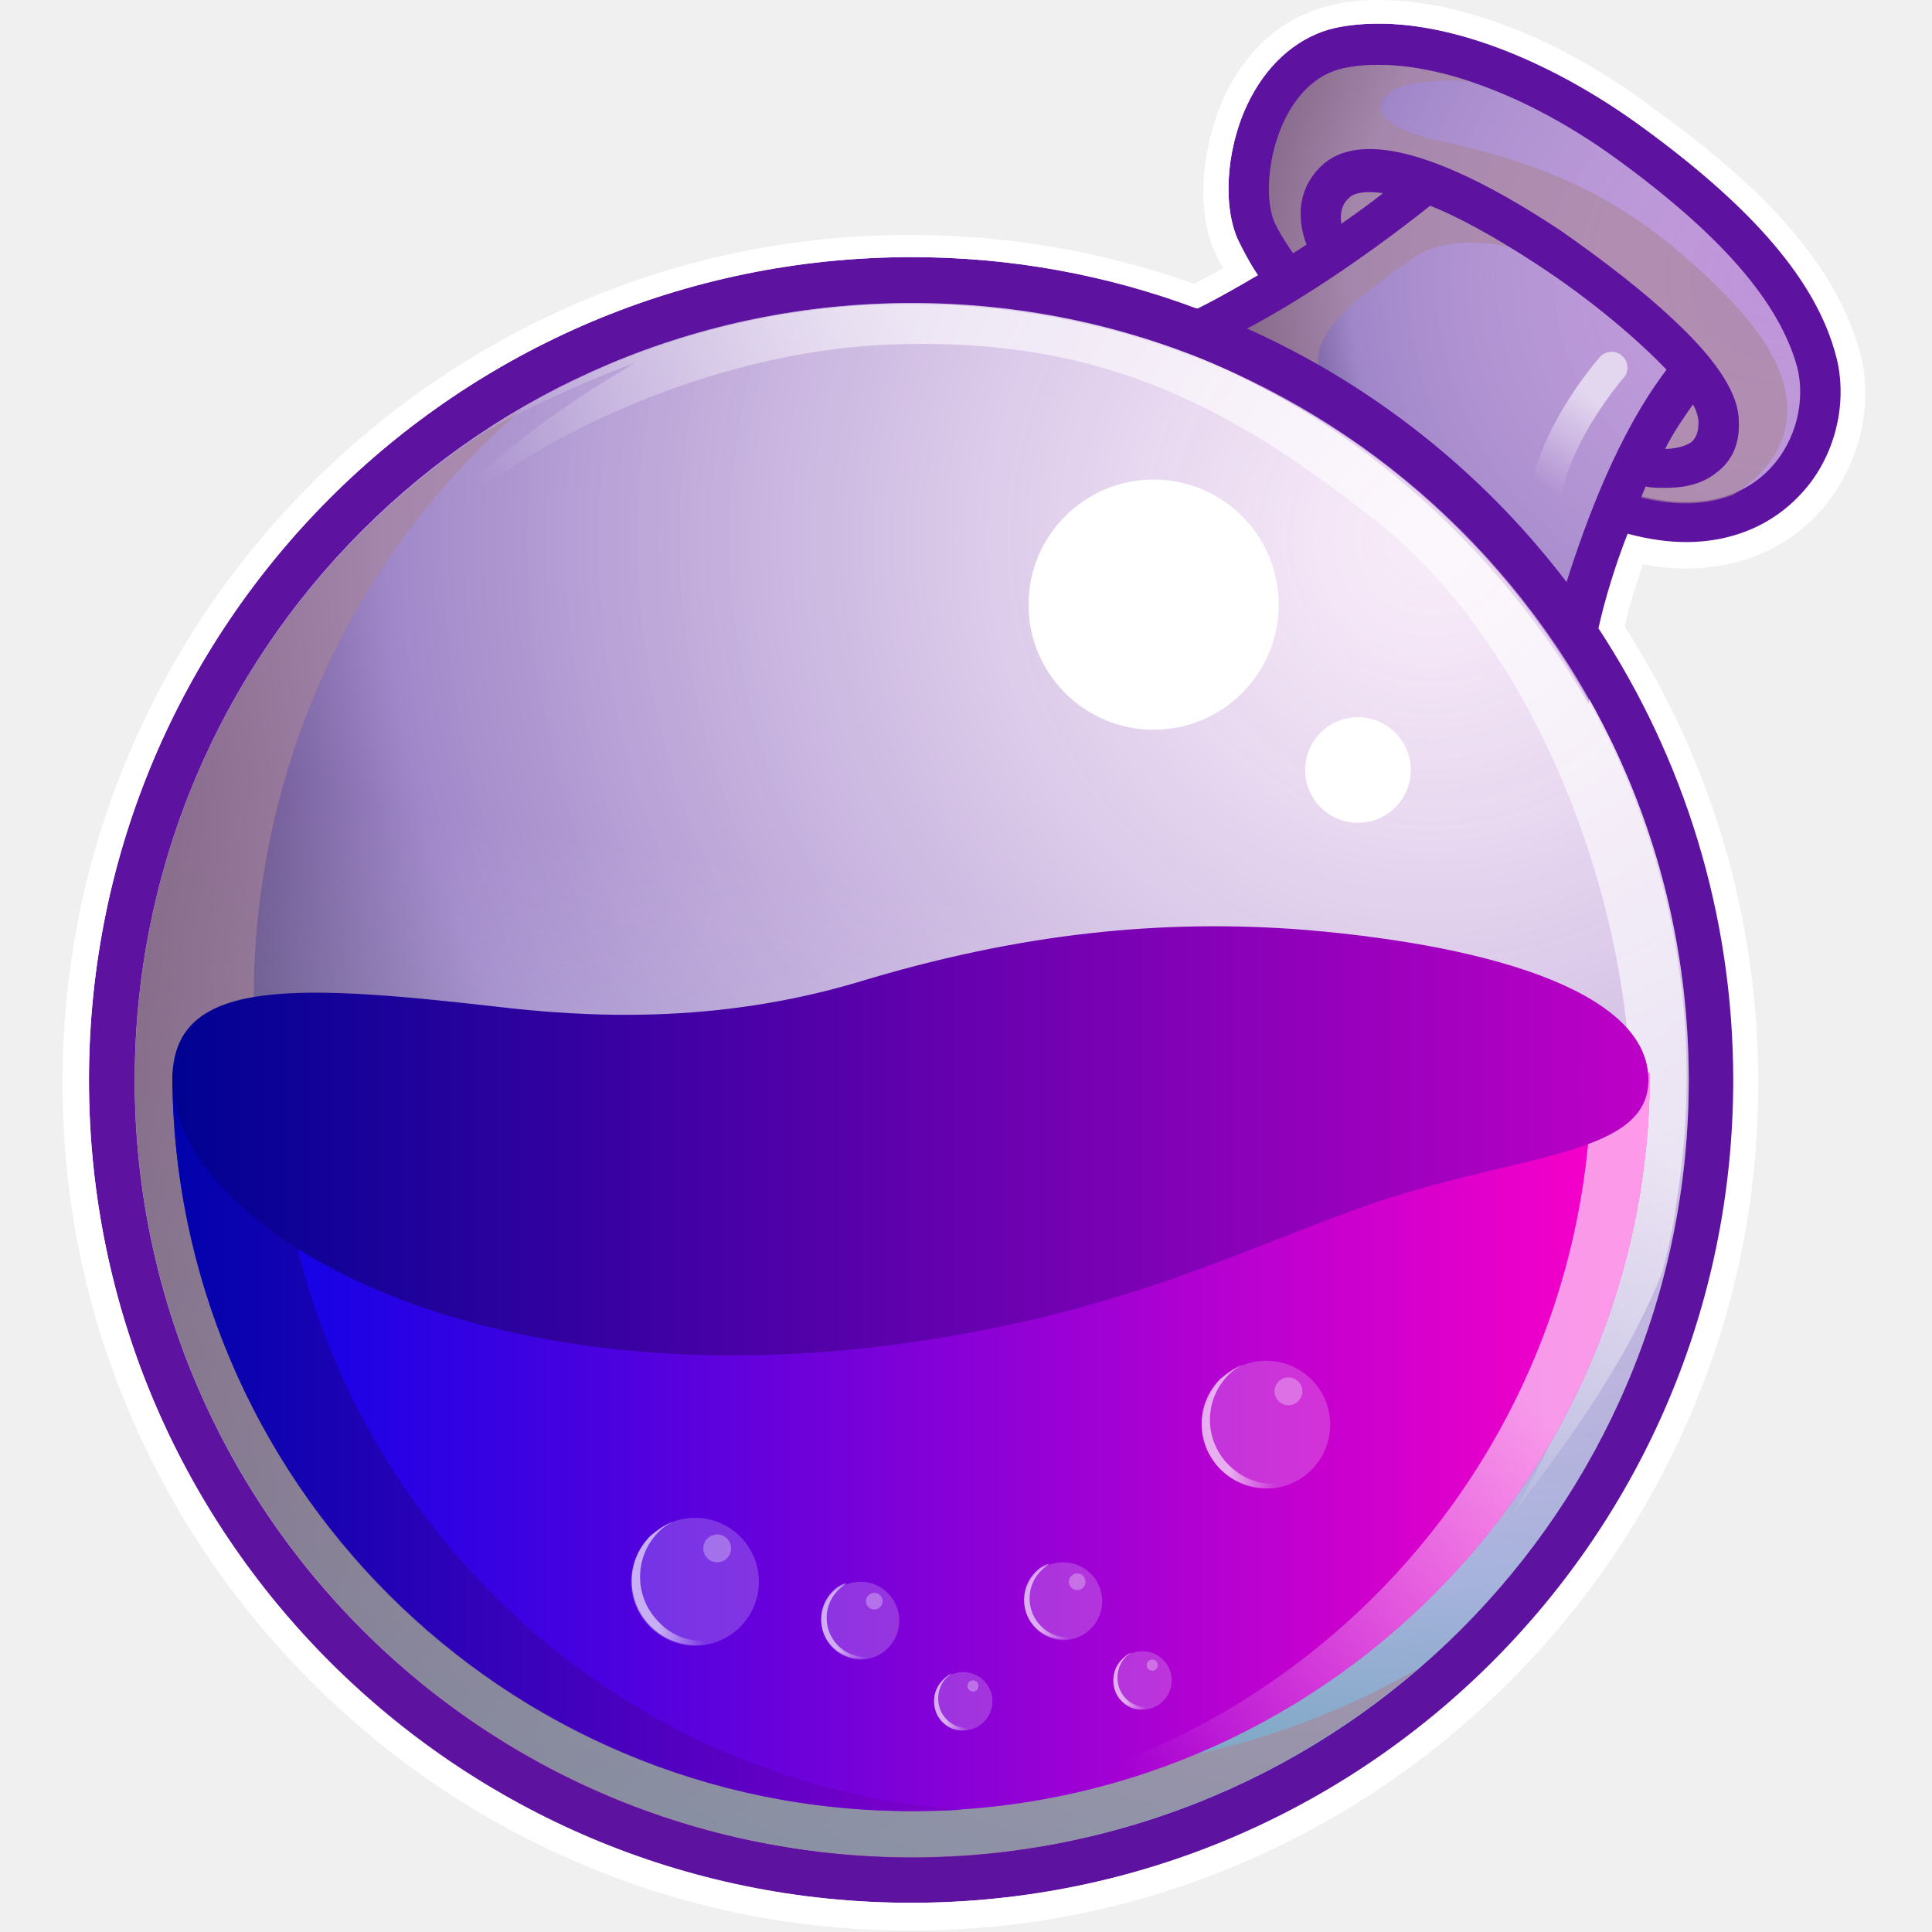
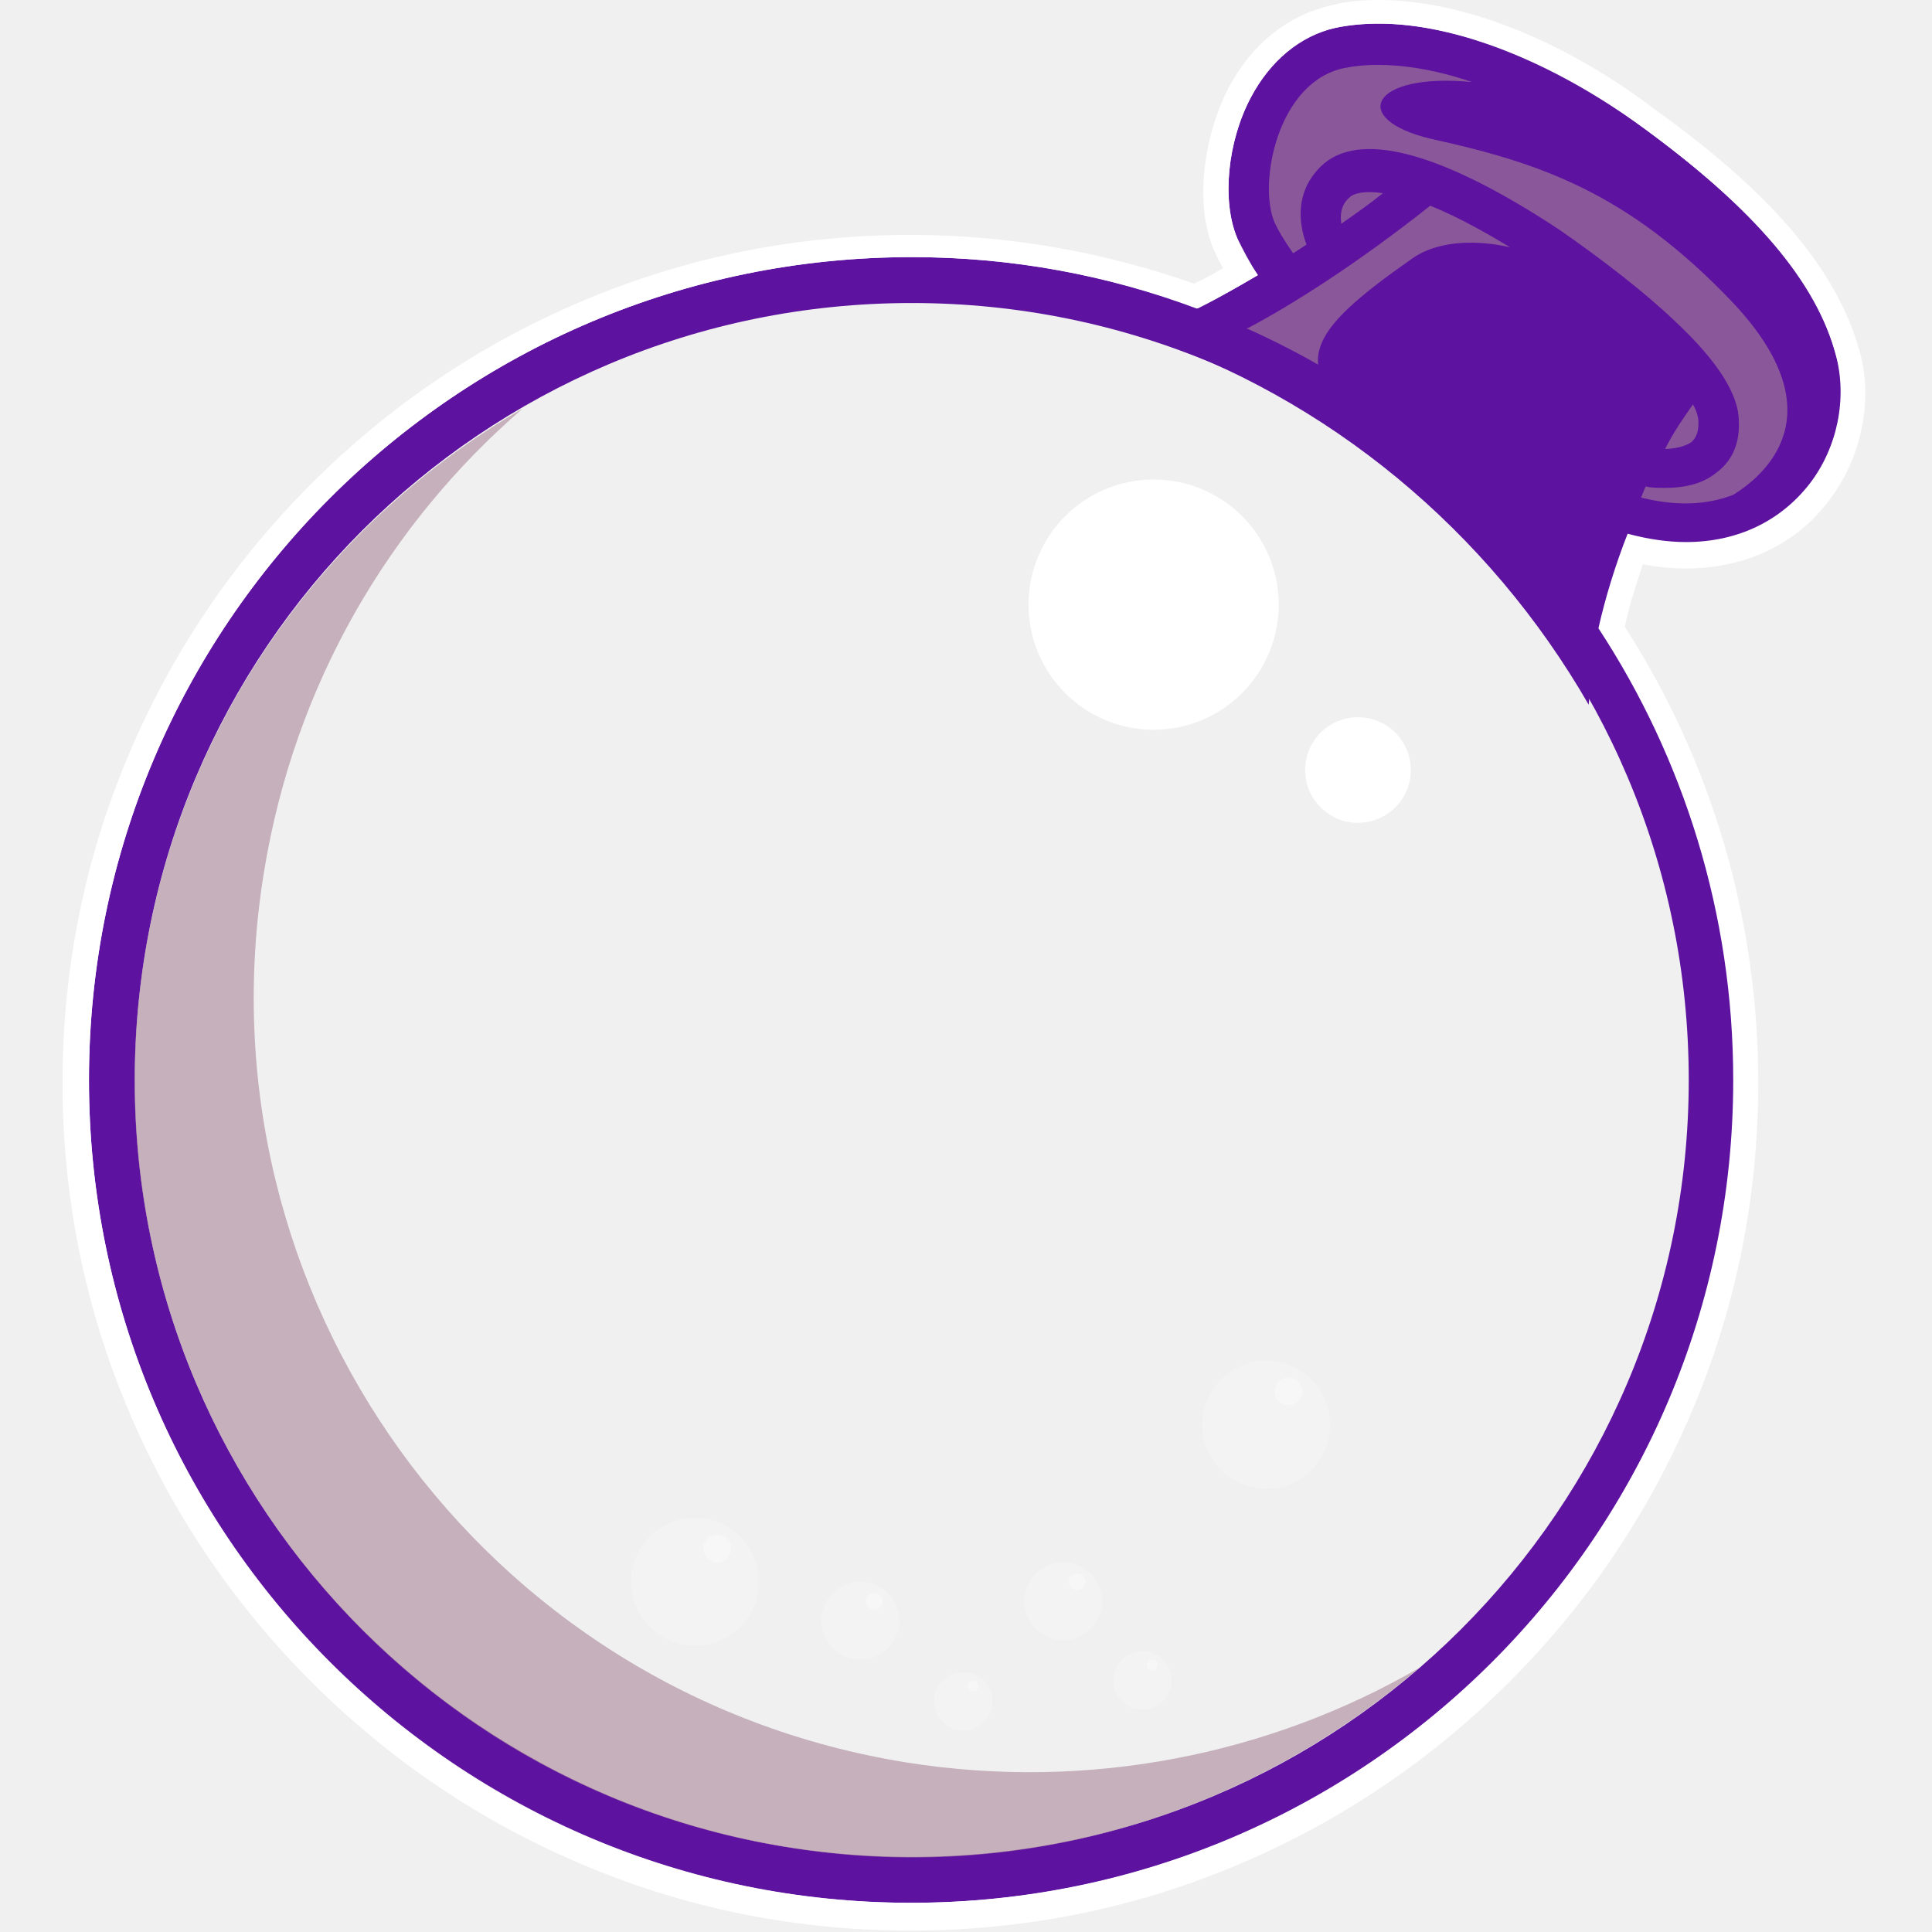
<svg xmlns="http://www.w3.org/2000/svg" width="44" height="44" viewBox="0 0 44 44" fill="none">
  <g clip-path="url(#clip0_389_1559)">
    <path d="M41.816 8.104C41.373 6.426 39.948 4.748 37.384 2.881C35.327 1.393 33.142 0.538 31.401 0.538C31.053 0.538 30.737 0.57 30.42 0.633C29.629 0.791 28.932 1.361 28.489 2.216C27.951 3.229 27.825 4.59 28.173 5.413C28.299 5.666 28.458 5.983 28.648 6.268C26.97 7.281 26.02 7.565 25.894 7.597C30.262 9.053 33.902 12.092 36.181 16.049L36.213 15.669C36.308 14.624 36.624 13.421 37.068 12.187C37.511 12.314 37.954 12.377 38.397 12.377C39.568 12.377 40.581 11.902 41.214 11.047C41.847 10.193 42.101 9.053 41.816 8.104Z" fill="#5E12A0" />
    <path d="M37.258 11.269C40.138 12.06 41.309 9.845 40.929 8.357C40.518 6.869 39.188 5.35 36.846 3.64C34.504 1.931 32.13 1.234 30.61 1.551C29.091 1.868 28.647 4.178 29.027 5.065C29.186 5.413 29.534 5.919 30.009 6.489C29.407 6.901 28.837 7.217 28.363 7.502C31.275 8.8 33.807 10.826 35.706 13.358C35.928 12.504 36.245 11.744 36.529 11.079C36.751 11.111 37.004 11.174 37.258 11.269Z" fill="url(#paint0_radial_389_1559)" />
    <path d="M20.765 42.291C30.538 42.291 38.461 34.368 38.461 24.596C38.461 14.823 30.538 6.901 20.765 6.901C10.993 6.901 3.071 14.823 3.071 24.596C3.071 34.368 10.993 42.291 20.765 42.291Z" fill="url(#paint1_radial_389_1559)" />
    <path d="M39.473 6.901C37.068 4.368 35.042 3.704 32.604 3.165C30.705 2.722 31.212 1.646 33.522 1.868C32.414 1.488 31.37 1.393 30.61 1.551C29.091 1.868 28.648 4.178 29.027 5.065C29.186 5.413 29.534 5.919 30.009 6.489C29.154 7.059 28.426 7.47 27.825 7.787C28.109 7.914 28.458 8.072 28.869 8.293C29.945 8.863 31.116 9.813 31.116 9.813C29.344 8.293 29.724 7.597 32.161 5.888C32.921 5.35 34.314 5.413 35.611 6.078C36.909 6.742 38.429 8.42 38.429 8.42L36.973 11.206C37.068 11.237 37.163 11.269 37.258 11.301C38.175 11.554 38.904 11.491 39.473 11.269C40.138 10.857 41.879 9.465 39.473 6.901Z" fill="#A98698" fill-opacity="0.6" />
    <path d="M32.573 4.685C33.206 4.938 34.029 5.381 35.042 6.046C36.245 6.837 37.289 7.724 37.954 8.42C36.846 9.876 36.118 11.87 35.675 13.263C35.896 13.58 36.15 13.896 36.371 14.213C36.593 13.421 36.973 12.25 37.479 11.079C37.606 11.111 37.764 11.111 37.922 11.111C38.302 11.111 38.745 11.047 39.093 10.762C39.347 10.573 39.632 10.224 39.6 9.591C39.6 8.99 39.125 8.23 38.144 7.312C37.447 6.647 36.498 5.919 35.548 5.255C32.826 3.45 30.927 2.944 30.072 3.799C29.502 4.368 29.566 5.065 29.755 5.571C28.742 6.236 27.888 6.711 27.318 7.027C27.698 7.154 28.046 7.312 28.426 7.47C29.439 6.932 30.895 6.014 32.573 4.685ZM38.555 9.211C38.65 9.37 38.682 9.528 38.682 9.623C38.682 9.908 38.587 10.003 38.524 10.066C38.397 10.161 38.144 10.224 37.922 10.224C38.112 9.845 38.334 9.528 38.555 9.211ZM30.737 4.495C30.832 4.4 31.085 4.337 31.496 4.4C31.18 4.653 30.863 4.875 30.547 5.096C30.515 4.875 30.547 4.653 30.737 4.495Z" fill="#5E12A0" />
    <path d="M20.765 5.856C10.414 5.856 2.026 14.245 2.026 24.596C2.026 34.947 10.414 43.335 20.765 43.335C31.116 43.335 39.505 34.947 39.505 24.596C39.505 14.245 31.085 5.856 20.765 5.856ZM20.765 42.291C10.984 42.291 3.07 34.377 3.07 24.596C3.07 14.815 10.984 6.901 20.765 6.901C30.547 6.901 38.46 14.815 38.46 24.596C38.46 34.377 30.515 42.291 20.765 42.291Z" fill="#5E12A0" />
    <path d="M20.765 42.291C30.538 42.291 38.461 34.368 38.461 24.596C38.461 14.823 30.538 6.901 20.765 6.901C10.993 6.901 3.071 14.823 3.071 24.596C3.071 34.368 10.993 42.291 20.765 42.291Z" fill="url(#paint2_linear_389_1559)" />
    <path d="M20.639 40.138C10.984 38.587 4.432 29.502 6.014 19.847C6.711 15.574 8.863 11.934 11.902 9.306C7.471 11.87 4.178 16.334 3.292 21.778C1.741 31.433 8.294 40.518 17.917 42.069C23.298 42.955 28.489 41.278 32.319 37.986C28.932 39.948 24.817 40.803 20.639 40.138Z" fill="#A98698" fill-opacity="0.6" />
    <path d="M23.583 7.154C19.119 6.426 14.783 7.439 11.237 9.686C11.174 9.75 11.111 9.813 11.111 9.813C12.472 8.99 14.466 8.262 14.466 8.262C9.338 11.237 7.755 14.624 7.755 14.624C9.75 10.762 15.606 8.04 20.196 7.85C24.786 7.66 27.793 9.021 31.465 11.965C35.137 14.941 37.352 21.019 37.131 25.83C36.941 30.642 34.409 34.535 34.409 34.535C36.15 32.288 37.194 30.642 37.859 28.964C37.986 28.457 38.112 27.951 38.175 27.413C39.758 17.79 33.237 8.705 23.583 7.154Z" fill="url(#paint3_linear_389_1559)" />
    <path d="M37.574 24.438C37.574 33.712 30.04 41.246 20.765 41.246C11.491 41.246 3.925 33.712 3.925 24.438H37.574Z" fill="url(#paint4_linear_389_1559)" />
    <path d="M36.245 24.438C36.245 33.491 29.091 40.898 20.101 41.246H20.765C30.04 41.246 37.574 33.712 37.574 24.438H36.245Z" fill="url(#paint5_linear_389_1559)" />
    <path d="M6.299 24.438H3.925C3.925 33.712 11.459 41.246 20.734 41.246C21.145 41.246 21.525 41.246 21.905 41.215C13.2 40.581 6.299 33.301 6.299 24.438Z" fill="url(#paint6_linear_389_1559)" />
    <path d="M37.542 24.596C37.542 22.665 34.187 21.557 29.724 21.177C26.495 20.924 23.235 21.24 19.499 22.38C16.27 23.33 13.358 23.171 11.237 22.918C6.521 22.38 3.925 22.317 3.925 24.596C3.925 27.888 10.636 32.003 20.702 30.578C25.799 29.85 28.426 28.363 31.433 27.35C34.694 26.273 37.542 26.305 37.542 24.596Z" fill="url(#paint7_linear_389_1559)" />
    <path d="M26.273 16.619C27.847 16.619 29.122 15.343 29.122 13.77C29.122 12.196 27.847 10.921 26.273 10.921C24.7 10.921 23.424 12.196 23.424 13.77C23.424 15.343 24.7 16.619 26.273 16.619Z" fill="white" />
    <path d="M30.927 18.739C31.591 18.739 32.13 18.201 32.13 17.537C32.13 16.872 31.591 16.334 30.927 16.334C30.262 16.334 29.724 16.872 29.724 17.537C29.724 18.201 30.262 18.739 30.927 18.739Z" fill="white" />
    <path d="M35.232 11.491H35.168C34.978 11.459 34.852 11.269 34.883 11.047C35.168 9.591 36.371 8.199 36.435 8.135C36.561 7.977 36.814 7.977 36.941 8.104C37.099 8.23 37.099 8.483 36.973 8.61C36.941 8.642 35.833 9.94 35.58 11.206C35.548 11.396 35.39 11.491 35.232 11.491Z" fill="url(#paint8_linear_389_1559)" />
    <path d="M31.401 0.538C33.174 0.538 35.358 1.393 37.384 2.881C39.948 4.748 41.373 6.394 41.816 8.104C42.069 9.085 41.847 10.193 41.214 11.016C40.55 11.87 39.568 12.345 38.397 12.345C37.986 12.345 37.542 12.282 37.068 12.155C36.783 12.883 36.561 13.611 36.403 14.308C38.334 17.252 39.473 20.797 39.473 24.596C39.473 34.947 31.085 43.335 20.734 43.335C10.383 43.335 2.026 34.947 2.026 24.596C2.026 14.245 10.414 5.856 20.765 5.856C23.045 5.856 25.229 6.268 27.255 7.027C27.634 6.837 28.109 6.584 28.648 6.268C28.457 5.983 28.268 5.698 28.173 5.413C27.824 4.558 27.951 3.229 28.489 2.216C28.932 1.393 29.597 0.823 30.42 0.633C30.705 0.57 31.053 0.538 31.401 0.538ZM31.401 0C31.022 0 30.642 0.032 30.294 0.127C29.344 0.348 28.521 0.981 27.983 1.994C27.381 3.165 27.223 4.685 27.634 5.666C27.698 5.793 27.761 5.951 27.856 6.109C27.634 6.236 27.413 6.363 27.191 6.458C25.102 5.729 22.95 5.35 20.734 5.35C18.138 5.35 15.606 5.856 13.232 6.869C10.921 7.85 8.863 9.243 7.091 11.016C5.318 12.789 3.925 14.846 2.944 17.157C1.931 19.531 1.424 22.063 1.424 24.659C1.424 27.255 1.931 29.787 2.944 32.161C3.925 34.472 5.318 36.529 7.091 38.302C8.863 40.075 10.921 41.468 13.232 42.449C15.606 43.462 18.138 43.968 20.734 43.968C23.329 43.968 25.862 43.462 28.236 42.449C30.547 41.468 32.604 40.075 34.377 38.302C36.15 36.529 37.542 34.472 38.524 32.161C39.537 29.787 40.043 27.255 40.043 24.659C40.043 20.955 38.998 17.378 37.004 14.276C37.099 13.801 37.258 13.327 37.416 12.852C37.732 12.915 38.081 12.947 38.397 12.947C39.727 12.947 40.898 12.409 41.657 11.396C42.386 10.446 42.67 9.117 42.354 8.009C41.847 6.173 40.391 4.432 37.701 2.501C35.58 0.886 33.269 0 31.401 0Z" fill="white" />
    <path d="M19.594 37.796C20.084 37.796 20.48 37.399 20.48 36.909C20.48 36.42 20.084 36.023 19.594 36.023C19.105 36.023 18.708 36.42 18.708 36.909C18.708 37.399 19.105 37.796 19.594 37.796Z" fill="white" fill-opacity="0.2" />
    <path d="M19.088 37.479C18.739 37.131 18.739 36.561 19.088 36.213C19.151 36.15 19.214 36.118 19.278 36.055C19.151 36.086 19.056 36.15 18.961 36.245C18.613 36.593 18.613 37.163 18.961 37.511C19.246 37.796 19.689 37.859 20.037 37.669C19.721 37.796 19.341 37.732 19.088 37.479Z" fill="url(#paint9_linear_389_1559)" />
    <path d="M19.911 36.656C20.015 36.656 20.101 36.571 20.101 36.466C20.101 36.361 20.015 36.276 19.911 36.276C19.806 36.276 19.721 36.361 19.721 36.466C19.721 36.571 19.806 36.656 19.911 36.656Z" fill="white" fill-opacity="0.3" />
    <path d="M24.216 37.352C24.705 37.352 25.102 36.956 25.102 36.466C25.102 35.977 24.705 35.58 24.216 35.58C23.726 35.58 23.329 35.977 23.329 36.466C23.329 36.956 23.726 37.352 24.216 37.352Z" fill="white" fill-opacity="0.2" />
    <path d="M23.709 37.036C23.361 36.688 23.361 36.118 23.709 35.77C23.773 35.706 23.836 35.675 23.899 35.612C23.773 35.643 23.678 35.706 23.583 35.801C23.235 36.15 23.235 36.719 23.583 37.068C23.868 37.353 24.311 37.416 24.659 37.226C24.342 37.353 23.962 37.289 23.709 37.036Z" fill="url(#paint10_linear_389_1559)" />
    <path d="M24.532 36.213C24.637 36.213 24.722 36.128 24.722 36.023C24.722 35.918 24.637 35.833 24.532 35.833C24.428 35.833 24.342 35.918 24.342 36.023C24.342 36.128 24.428 36.213 24.532 36.213Z" fill="white" fill-opacity="0.3" />
    <path d="M21.937 39.41C22.304 39.41 22.602 39.112 22.602 38.745C22.602 38.378 22.304 38.081 21.937 38.081C21.57 38.081 21.272 38.378 21.272 38.745C21.272 39.112 21.57 39.41 21.937 39.41Z" fill="white" fill-opacity="0.2" />
    <path d="M21.557 39.157C21.304 38.904 21.304 38.461 21.557 38.207C21.588 38.176 21.652 38.144 21.683 38.112C21.588 38.144 21.525 38.207 21.462 38.271C21.209 38.524 21.209 38.967 21.462 39.22C21.683 39.442 22 39.474 22.285 39.315C22.032 39.41 21.747 39.347 21.557 39.157Z" fill="url(#paint11_linear_389_1559)" />
    <path d="M22.158 38.524C22.228 38.524 22.285 38.467 22.285 38.397C22.285 38.327 22.228 38.27 22.158 38.27C22.088 38.27 22.032 38.327 22.032 38.397C22.032 38.467 22.088 38.524 22.158 38.524Z" fill="white" fill-opacity="0.3" />
    <path d="M26.02 38.935C26.387 38.935 26.685 38.638 26.685 38.27C26.685 37.903 26.387 37.606 26.02 37.606C25.653 37.606 25.355 37.903 25.355 38.27C25.355 38.638 25.653 38.935 26.02 38.935Z" fill="white" fill-opacity="0.2" />
    <path d="M25.64 38.682C25.387 38.429 25.387 37.986 25.64 37.732C25.672 37.701 25.735 37.669 25.767 37.638C25.672 37.669 25.609 37.732 25.545 37.796C25.292 38.049 25.292 38.492 25.545 38.745C25.767 38.967 26.083 38.999 26.368 38.84C26.115 38.935 25.83 38.872 25.64 38.682Z" fill="url(#paint12_linear_389_1559)" />
    <path d="M26.242 38.049C26.312 38.049 26.368 37.992 26.368 37.922C26.368 37.852 26.312 37.796 26.242 37.796C26.172 37.796 26.115 37.852 26.115 37.922C26.115 37.992 26.172 38.049 26.242 38.049Z" fill="white" fill-opacity="0.3" />
    <path d="M15.827 37.479C16.632 37.479 17.283 36.827 17.283 36.023C17.283 35.219 16.632 34.567 15.827 34.567C15.023 34.567 14.371 35.219 14.371 36.023C14.371 36.827 15.023 37.479 15.827 37.479Z" fill="white" fill-opacity="0.2" />
    <path d="M15.004 36.941C14.435 36.371 14.435 35.453 15.004 34.883C15.099 34.788 15.194 34.725 15.321 34.662C15.131 34.725 14.973 34.852 14.814 34.978C14.245 35.548 14.245 36.466 14.814 37.036C15.289 37.511 16.017 37.606 16.587 37.258C16.049 37.479 15.416 37.384 15.004 36.941Z" fill="url(#paint13_linear_389_1559)" />
    <path d="M16.334 35.58C16.509 35.58 16.65 35.438 16.65 35.263C16.65 35.089 16.509 34.947 16.334 34.947C16.159 34.947 16.017 35.089 16.017 35.263C16.017 35.438 16.159 35.58 16.334 35.58Z" fill="white" fill-opacity="0.3" />
    <path d="M28.837 33.902C29.642 33.902 30.294 33.25 30.294 32.446C30.294 31.642 29.642 30.99 28.837 30.99C28.033 30.99 27.381 31.642 27.381 32.446C27.381 33.25 28.033 33.902 28.837 33.902Z" fill="white" fill-opacity="0.2" />
    <path d="M27.983 33.364C27.413 32.794 27.413 31.876 27.983 31.306C28.078 31.212 28.173 31.148 28.299 31.085C28.109 31.148 27.951 31.275 27.793 31.401C27.223 31.971 27.223 32.889 27.793 33.459C28.268 33.934 28.996 34.029 29.566 33.681C29.027 33.902 28.426 33.807 27.983 33.364Z" fill="url(#paint14_linear_389_1559)" />
    <path d="M29.344 32.003C29.519 32.003 29.66 31.861 29.66 31.686C29.66 31.512 29.519 31.37 29.344 31.37C29.169 31.37 29.027 31.512 29.027 31.686C29.027 31.861 29.169 32.003 29.344 32.003Z" fill="white" fill-opacity="0.3" />
  </g>
  <defs>
-     <radialGradient id="paint0_radial_389_1559" cx="0" cy="0" r="1" gradientUnits="userSpaceOnUse" gradientTransform="translate(40.3521 6.36248) scale(14.1479)">
+     <radialGradient cx="0" cy="0" r="1" gradientUnits="userSpaceOnUse" gradientTransform="translate(40.3521 6.36248) scale(14.1479)">
      <stop stop-color="#FFEAFF" stop-opacity="0.6" />
      <stop offset="0.68" stop-color="#A087C9" />
      <stop offset="1" stop-color="#10002F" />
    </radialGradient>
-     <radialGradient id="paint1_radial_389_1559" cx="0" cy="0" r="1" gradientUnits="userSpaceOnUse" gradientTransform="translate(32.4811 12.3963) scale(34.6147)">
+     <radialGradient cx="0" cy="0" r="1" gradientUnits="userSpaceOnUse" gradientTransform="translate(32.4811 12.3963) scale(34.6147)">
      <stop stop-color="#FFEAFF" stop-opacity="0.6" />
      <stop offset="0.68" stop-color="#A087C9" />
      <stop offset="1" stop-color="#10002F" />
    </radialGradient>
-     <linearGradient id="paint2_linear_389_1559" x1="17.927" y1="42.039" x2="23.587" y2="7.122" gradientUnits="userSpaceOnUse">
+     <linearGradient x1="17.927" y1="42.039" x2="23.587" y2="7.122" gradientUnits="userSpaceOnUse">
      <stop stop-color="#81FFFF" stop-opacity="0.6" />
      <stop offset="0.62" stop-color="white" stop-opacity="0" />
      <stop offset="1" stop-color="white" stop-opacity="0" />
    </linearGradient>
-     <linearGradient id="paint3_linear_389_1559" x1="33.236" y1="12.578" x2="18.604" y2="26.004" gradientUnits="userSpaceOnUse">
+     <linearGradient x1="33.236" y1="12.578" x2="18.604" y2="26.004" gradientUnits="userSpaceOnUse">
      <stop stop-color="white" stop-opacity="0.6" />
      <stop offset="0.29" stop-color="white" stop-opacity="0.6" />
      <stop offset="0.78" stop-color="white" stop-opacity="0" />
      <stop offset="1" stop-color="white" stop-opacity="0" />
    </linearGradient>
-     <linearGradient id="paint4_linear_389_1559" x1="3.939" y1="32.832" x2="37.566" y2="32.832" gradientUnits="userSpaceOnUse">
+     <linearGradient x1="3.939" y1="32.832" x2="37.566" y2="32.832" gradientUnits="userSpaceOnUse">
      <stop stop-color="#0002E9" />
      <stop offset="1" stop-color="#FF00C7" />
    </linearGradient>
-     <linearGradient id="paint5_linear_389_1559" x1="39.158" y1="25.913" x2="20.855" y2="43.21" gradientUnits="userSpaceOnUse">
+     <linearGradient x1="39.158" y1="25.913" x2="20.855" y2="43.21" gradientUnits="userSpaceOnUse">
      <stop stop-color="white" stop-opacity="0.6" />
      <stop offset="0.29" stop-color="white" stop-opacity="0.6" />
      <stop offset="0.78" stop-color="white" stop-opacity="0" />
      <stop offset="1" stop-color="white" stop-opacity="0" />
    </linearGradient>
-     <linearGradient id="paint6_linear_389_1559" x1="3.939" y1="32.832" x2="21.929" y2="32.832" gradientUnits="userSpaceOnUse">
+     <linearGradient x1="3.939" y1="32.832" x2="21.929" y2="32.832" gradientUnits="userSpaceOnUse">
      <stop stop-color="#000292" stop-opacity="0.7" />
      <stop offset="1" stop-color="#7D00C7" stop-opacity="0.7" />
    </linearGradient>
-     <linearGradient id="paint7_linear_389_1559" x1="3.962" y1="25.992" x2="37.544" y2="25.992" gradientUnits="userSpaceOnUse">
+     <linearGradient x1="3.962" y1="25.992" x2="37.544" y2="25.992" gradientUnits="userSpaceOnUse">
      <stop stop-color="#000292" />
      <stop offset="1" stop-color="#BE00C7" />
    </linearGradient>
-     <linearGradient id="paint8_linear_389_1559" x1="36.992" y1="7.981" x2="34.579" y2="11.903" gradientUnits="userSpaceOnUse">
+     <linearGradient x1="36.992" y1="7.981" x2="34.579" y2="11.903" gradientUnits="userSpaceOnUse">
      <stop stop-color="white" stop-opacity="0.6" />
      <stop offset="0.29" stop-color="white" stop-opacity="0.6" />
      <stop offset="0.78" stop-color="white" stop-opacity="0" />
      <stop offset="1" stop-color="white" stop-opacity="0" />
    </linearGradient>
-     <linearGradient id="paint9_linear_389_1559" x1="18.699" y1="36.937" x2="20.038" y2="36.937" gradientUnits="userSpaceOnUse">
+     <linearGradient x1="18.699" y1="36.937" x2="20.038" y2="36.937" gradientUnits="userSpaceOnUse">
      <stop stop-color="white" stop-opacity="0.6" />
      <stop offset="0.29" stop-color="white" stop-opacity="0.6" />
      <stop offset="0.78" stop-color="white" stop-opacity="0" />
      <stop offset="1" stop-color="white" stop-opacity="0" />
    </linearGradient>
-     <linearGradient id="paint10_linear_389_1559" x1="23.317" y1="36.487" x2="24.657" y2="36.487" gradientUnits="userSpaceOnUse">
+     <linearGradient x1="23.317" y1="36.487" x2="24.657" y2="36.487" gradientUnits="userSpaceOnUse">
      <stop stop-color="white" stop-opacity="0.6" />
      <stop offset="0.29" stop-color="white" stop-opacity="0.6" />
      <stop offset="0.78" stop-color="white" stop-opacity="0" />
      <stop offset="1" stop-color="white" stop-opacity="0" />
    </linearGradient>
-     <linearGradient id="paint11_linear_389_1559" x1="21.268" y1="38.753" x2="22.273" y2="38.753" gradientUnits="userSpaceOnUse">
+     <linearGradient x1="21.268" y1="38.753" x2="22.273" y2="38.753" gradientUnits="userSpaceOnUse">
      <stop stop-color="white" stop-opacity="0.6" />
      <stop offset="0.29" stop-color="white" stop-opacity="0.6" />
      <stop offset="0.78" stop-color="white" stop-opacity="0" />
      <stop offset="1" stop-color="white" stop-opacity="0" />
    </linearGradient>
-     <linearGradient id="paint12_linear_389_1559" x1="25.337" y1="38.277" x2="26.343" y2="38.277" gradientUnits="userSpaceOnUse">
+     <linearGradient x1="25.337" y1="38.277" x2="26.343" y2="38.277" gradientUnits="userSpaceOnUse">
      <stop stop-color="white" stop-opacity="0.6" />
      <stop offset="0.29" stop-color="white" stop-opacity="0.6" />
      <stop offset="0.78" stop-color="white" stop-opacity="0" />
      <stop offset="1" stop-color="white" stop-opacity="0" />
    </linearGradient>
-     <linearGradient id="paint13_linear_389_1559" x1="14.373" y1="36.06" x2="16.56" y2="36.06" gradientUnits="userSpaceOnUse">
+     <linearGradient x1="14.373" y1="36.06" x2="16.56" y2="36.06" gradientUnits="userSpaceOnUse">
      <stop stop-color="white" stop-opacity="0.6" />
      <stop offset="0.29" stop-color="white" stop-opacity="0.6" />
      <stop offset="0.78" stop-color="white" stop-opacity="0" />
      <stop offset="1" stop-color="white" stop-opacity="0" />
    </linearGradient>
-     <linearGradient id="paint14_linear_389_1559" x1="27.363" y1="32.482" x2="29.55" y2="32.482" gradientUnits="userSpaceOnUse">
+     <linearGradient x1="27.363" y1="32.482" x2="29.55" y2="32.482" gradientUnits="userSpaceOnUse">
      <stop stop-color="white" stop-opacity="0.6" />
      <stop offset="0.29" stop-color="white" stop-opacity="0.6" />
      <stop offset="0.78" stop-color="white" stop-opacity="0" />
      <stop offset="1" stop-color="white" stop-opacity="0" />
    </linearGradient>
    <clipPath id="clip0_389_1559">
      <rect width="44" height="44" fill="white" />
    </clipPath>
  </defs>
</svg>
